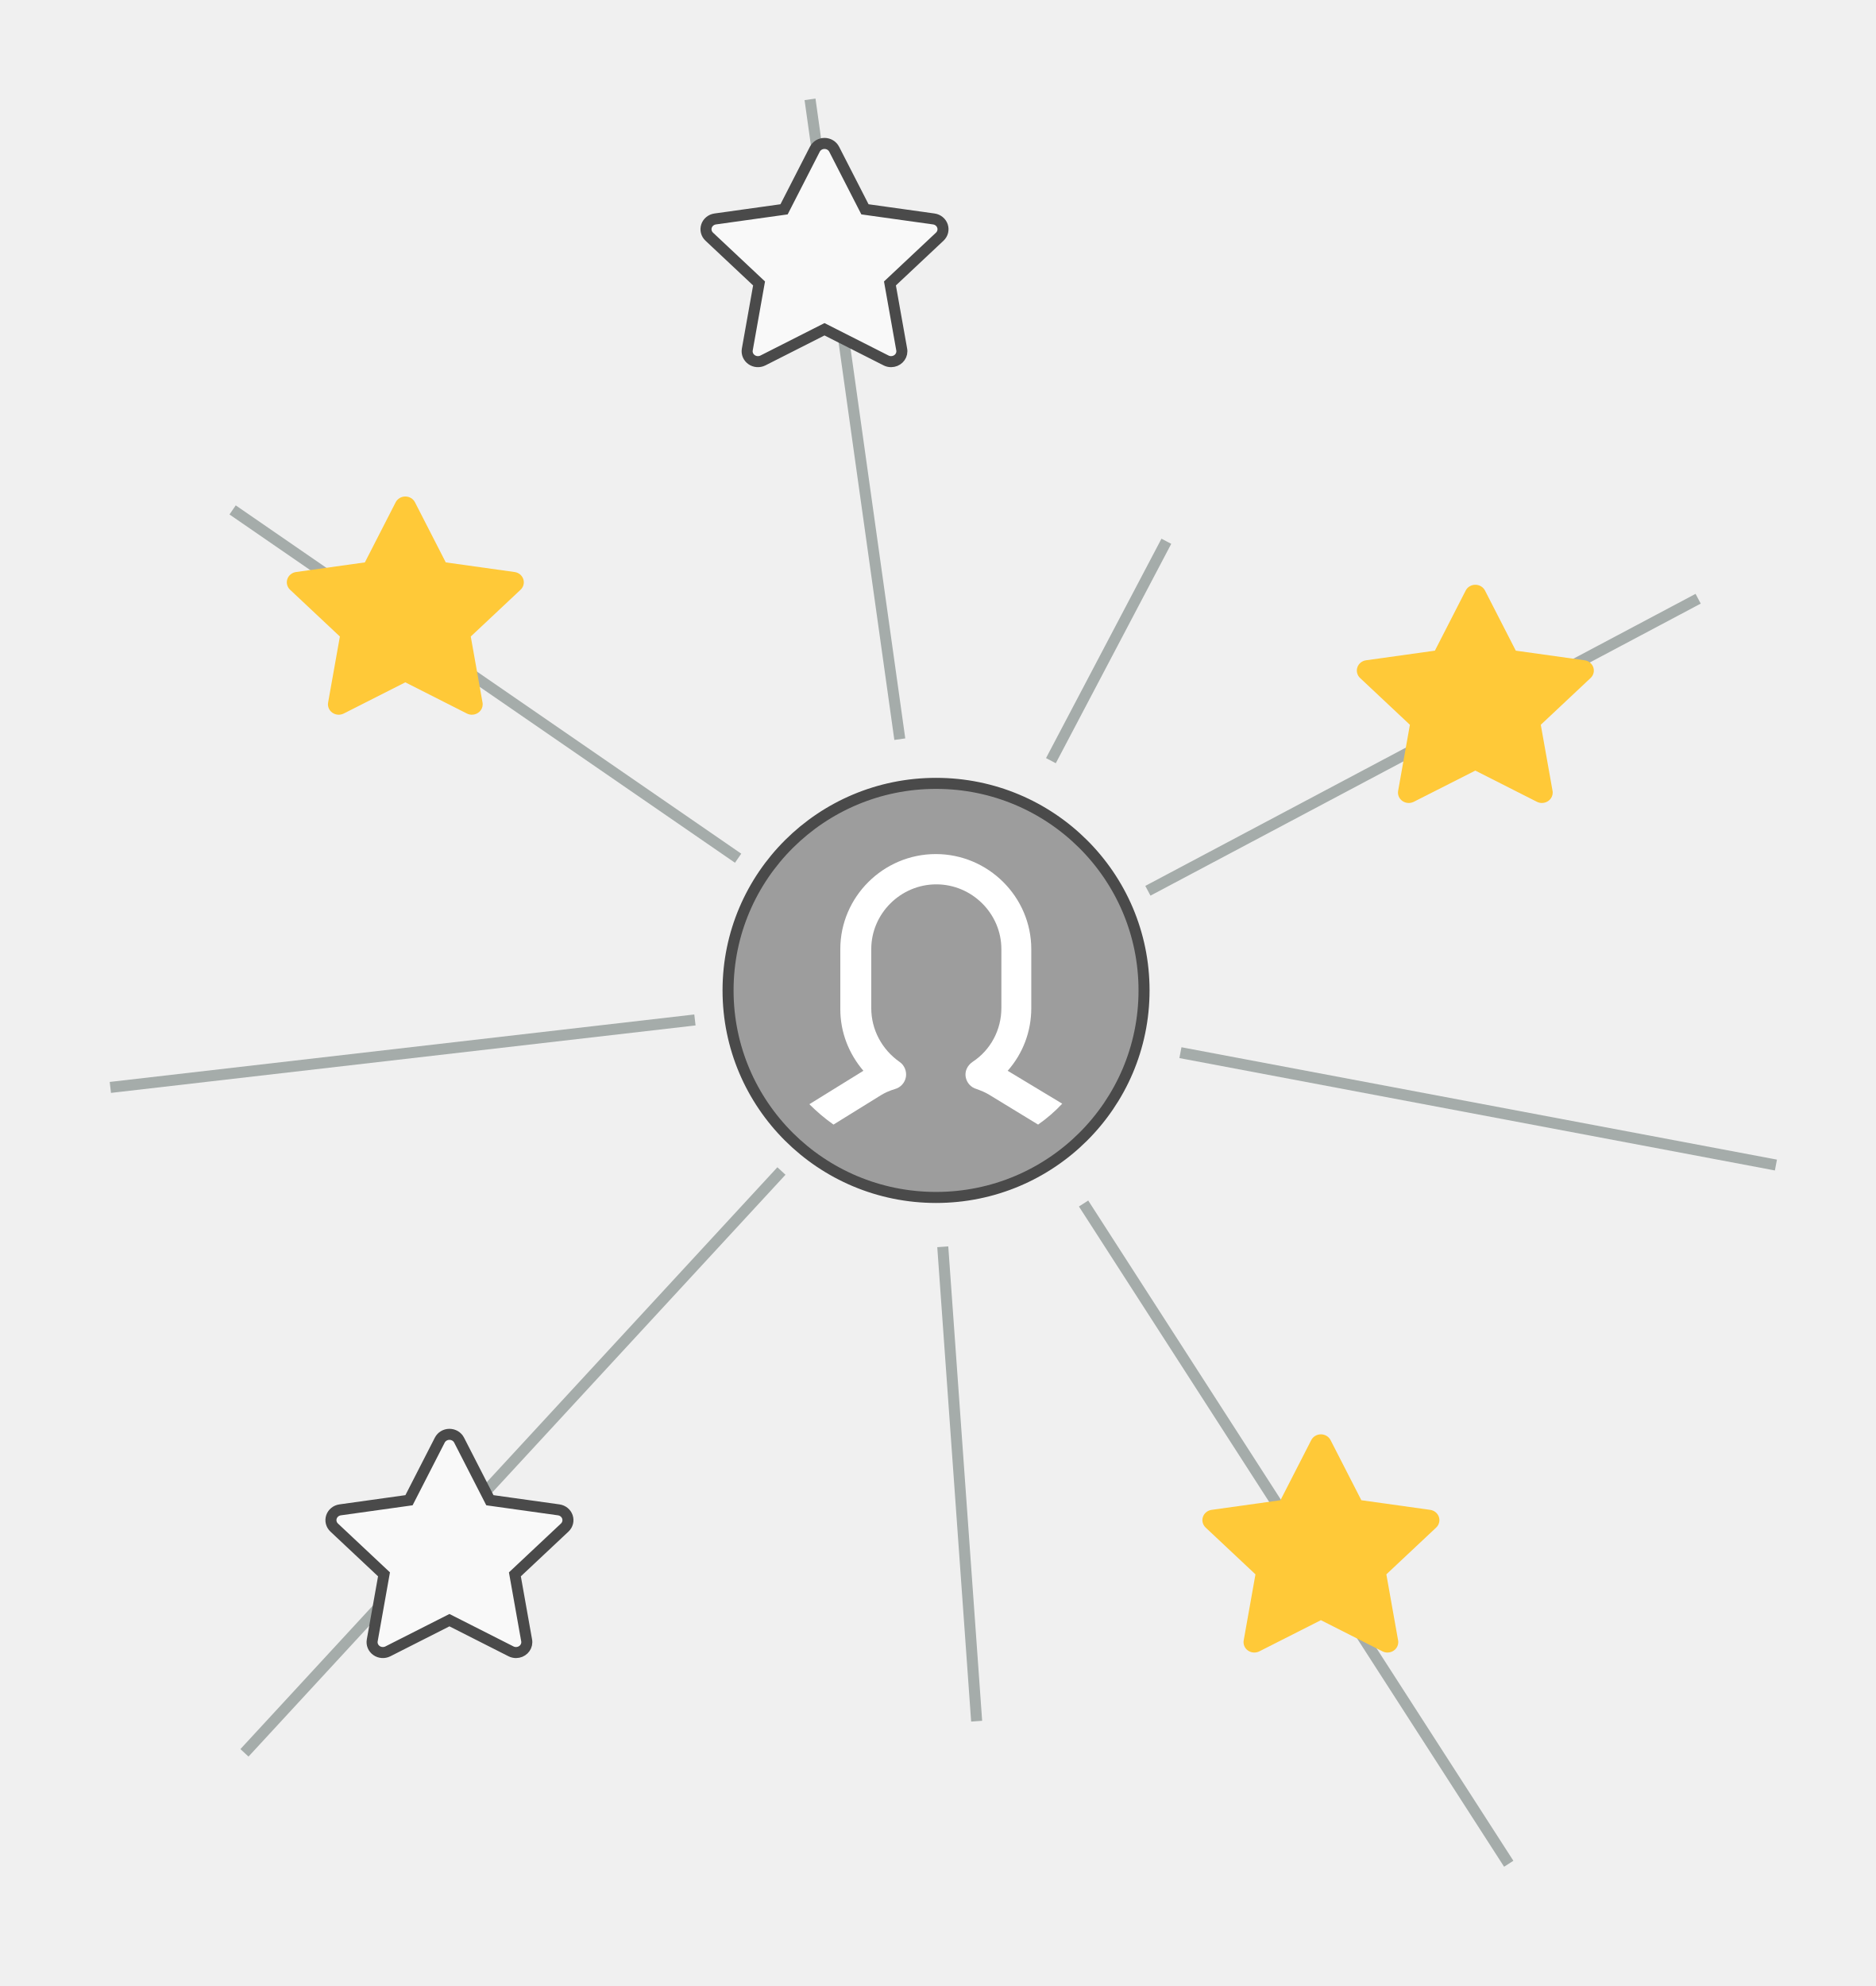
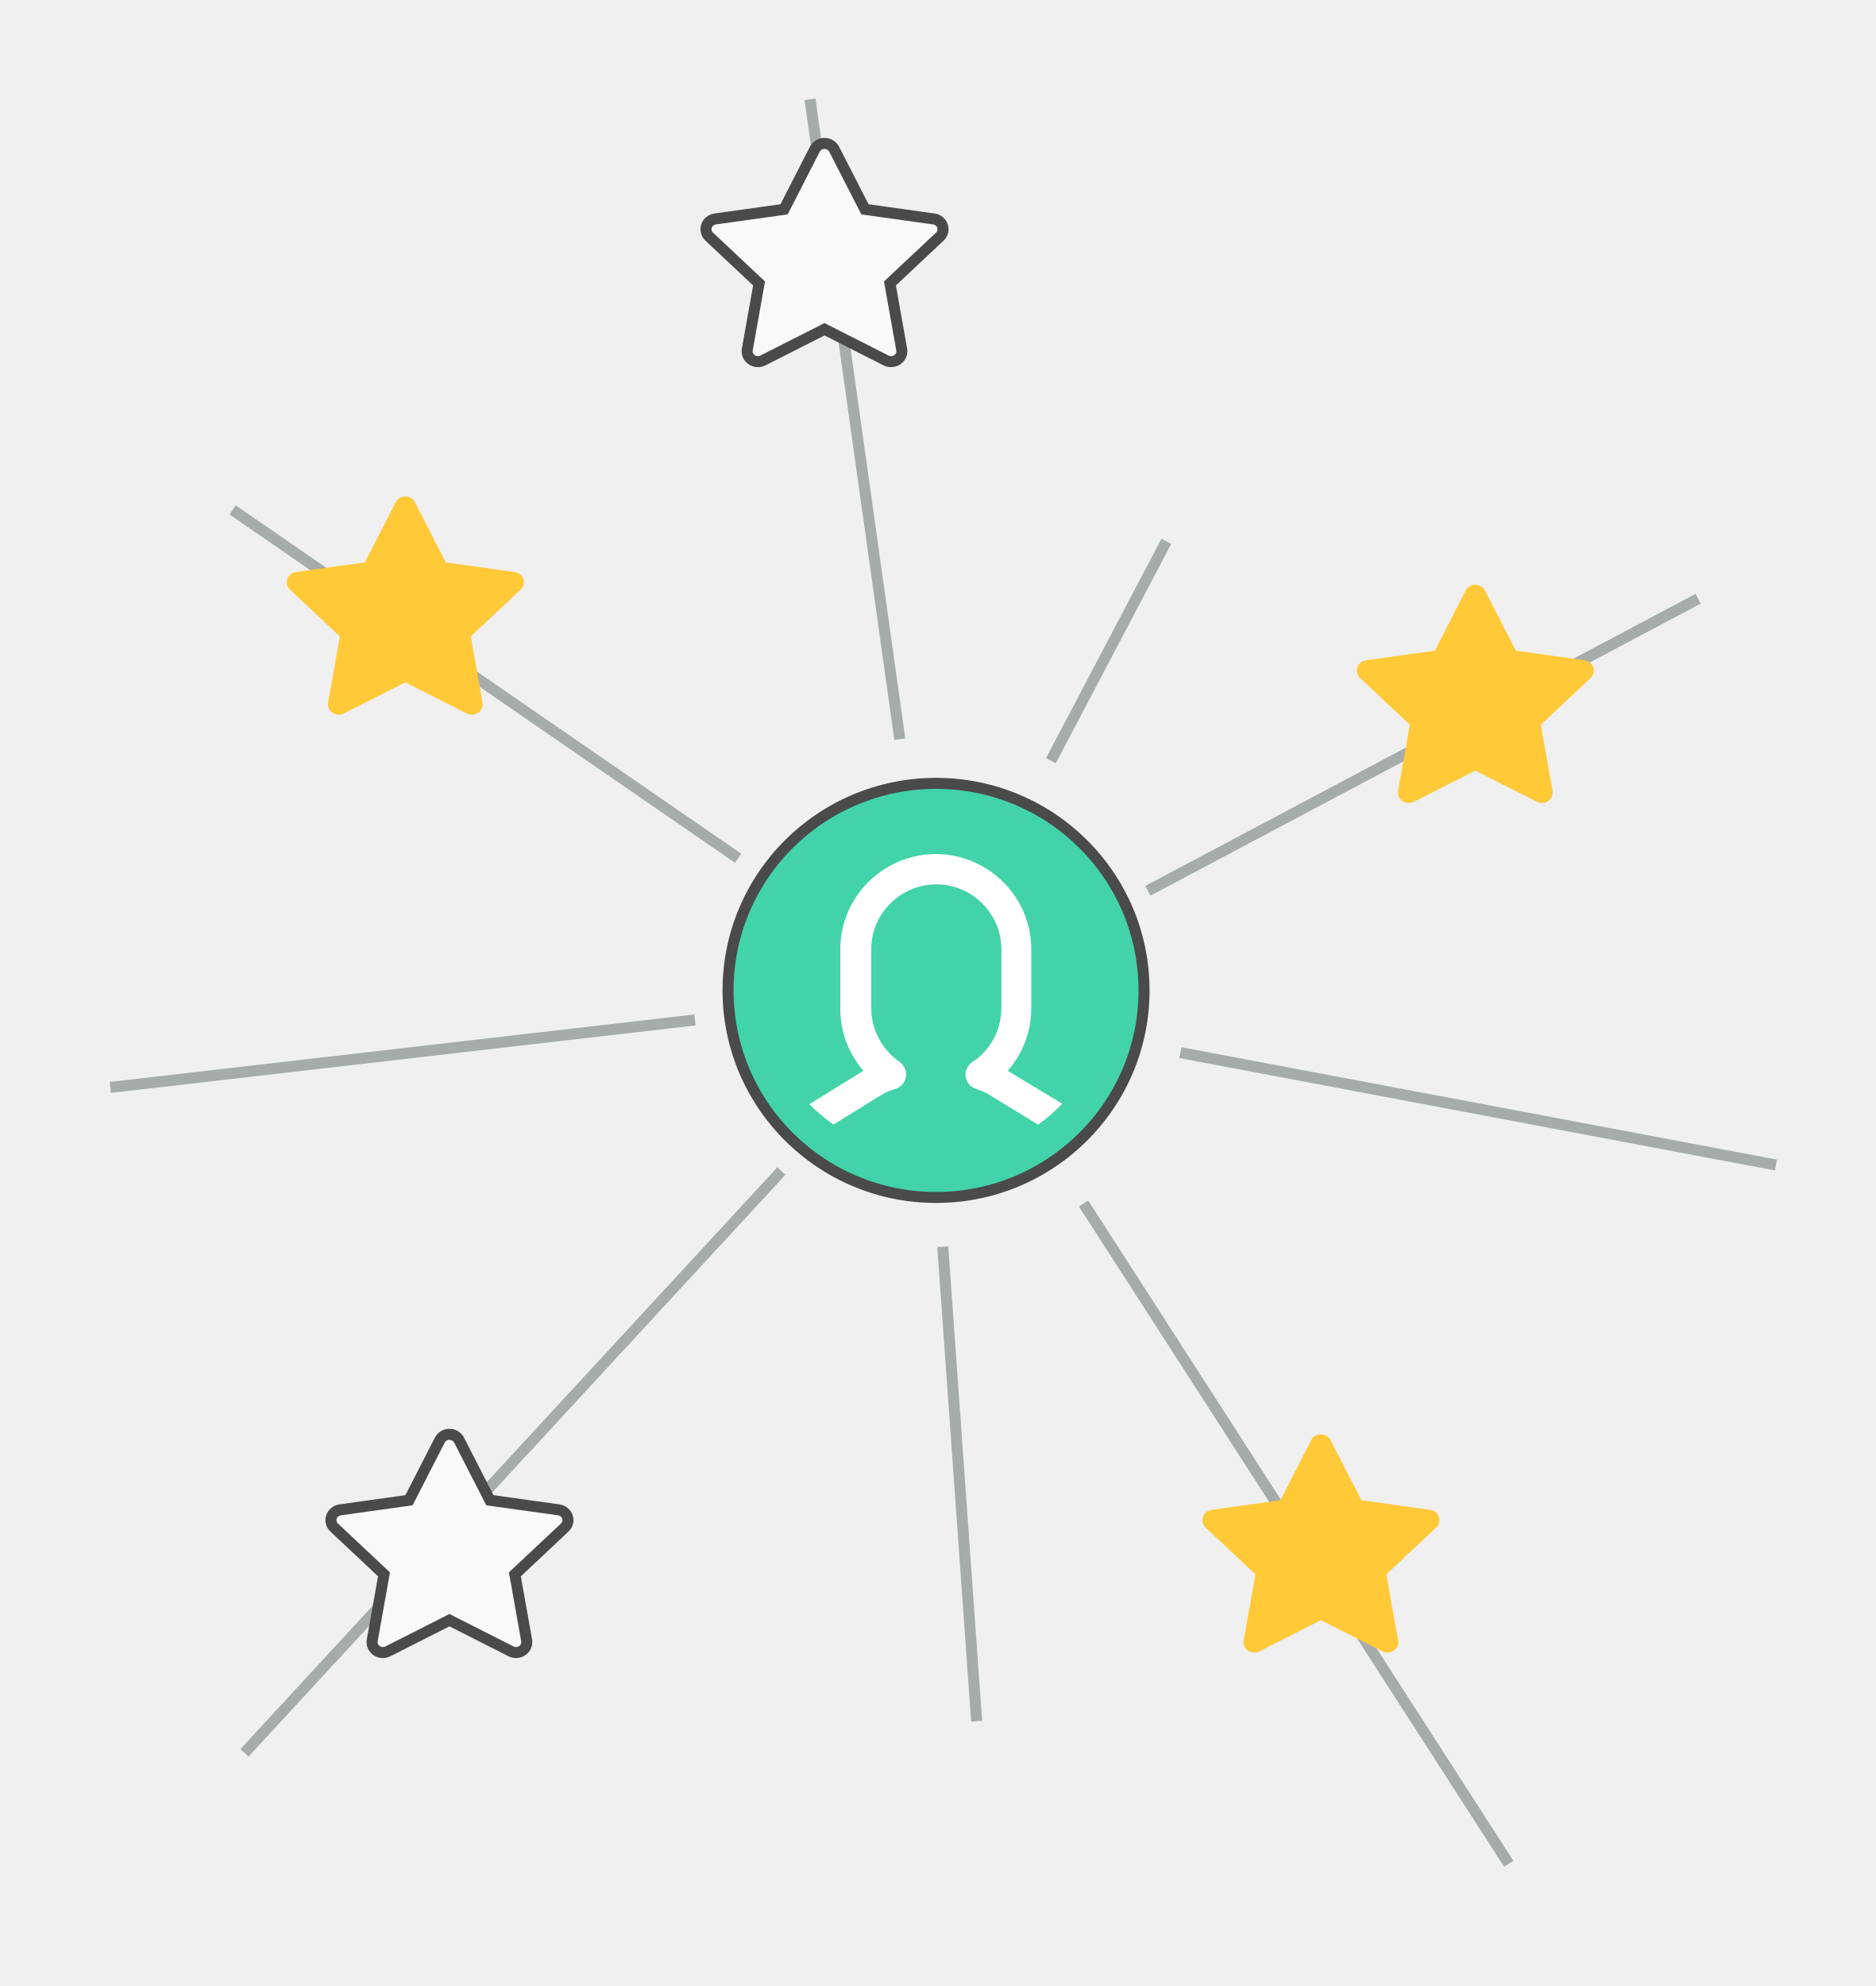
<svg xmlns="http://www.w3.org/2000/svg" width="170px" height="180px" viewBox="0 0 170 180" version="1.1">
  <defs />
  <g id="Page-1" stroke="none" stroke-width="1" fill="none" fill-rule="evenodd">
-     <g id="evaluate-copy-2">
+     <g id="evaluate-copy-3">
      <path d="M81.5,66.5 L73.5,9.5" id="Line" stroke="#A5ACAA" stroke-linecap="square" />
      <path d="M88.5,155.5 L85.5,113.5" id="Line" stroke="#A5ACAA" stroke-linecap="square" />
      <path d="M66.5,77.5 L21.5,46.5" id="Line-Copy-5" stroke="#A5ACAA" stroke-linecap="square" />
      <path d="M136.5,168.5 L98.5,109.5" id="Line-Copy" stroke="#A5ACAA" stroke-linecap="square" />
      <path d="M153.5,54.5 L104.5,80.5" id="Line-Copy-2" stroke="#A5ACAA" stroke-linecap="square" />
      <path d="M160.5,105.5 L107.5,95.5" id="Line-Copy-3" stroke="#A5ACAA" stroke-linecap="square" />
      <path d="M62.5,92.5 L10.5,98.5" id="Line-Copy-4" stroke="#A5ACAA" stroke-linecap="square" />
      <path d="M105.5,49.5 L95.5,68.5" id="Line-Copy-7" stroke="#A5ACAA" stroke-linecap="square" />
      <path d="M70.5,106.5 L22.5,158.5" id="Line-Copy-6" stroke="#A5ACAA" stroke-linecap="square" />
      <path d="M143.65,59.845 L137.41,58.972 L134.619,53.525 C134.455,53.203 134.115,53 133.743,53 C133.371,53 133.032,53.203 132.867,53.525 L130.077,58.972 L123.836,59.845 C123.468,59.897 123.163,60.145 123.048,60.486 C122.933,60.826 123.029,61.201 123.295,61.45 L127.811,65.69 L126.744,71.678 C126.681,72.031 126.832,72.388 127.133,72.598 C127.434,72.809 127.832,72.836 128.162,72.67 L133.743,69.843 L139.325,72.67 C139.468,72.742 139.624,72.778 139.779,72.778 C140.322,72.776 140.757,72.356 140.757,71.837 C140.757,71.765 140.749,71.694 140.733,71.627 L139.676,65.69 L144.191,61.451 C144.458,61.201 144.553,60.827 144.438,60.486 C144.324,60.145 144.018,59.897 143.65,59.845 Z" id="Shape-Copy-3" fill="#FFC938" />
      <path d="M129.65,136.845 L123.41,135.972 L120.619,130.525 C120.455,130.203 120.115,130 119.743,130 C119.371,130 119.032,130.203 118.867,130.525 L116.077,135.972 L109.836,136.845 C109.468,136.897 109.163,137.145 109.048,137.486 C108.933,137.826 109.029,138.201 109.295,138.45 L113.811,142.69 L112.744,148.678 C112.681,149.031 112.832,149.388 113.133,149.598 C113.434,149.809 113.832,149.836 114.162,149.67 L119.743,146.843 L125.325,149.67 C125.468,149.742 125.624,149.778 125.779,149.778 C126.322,149.776 126.757,149.356 126.757,148.837 C126.757,148.765 126.749,148.694 126.733,148.627 L125.676,142.69 L130.191,138.451 C130.458,138.201 130.553,137.827 130.438,137.486 C130.324,137.145 130.018,136.897 129.65,136.845 Z" id="Shape-Copy-4" fill="#FFC938" />
      <path d="M46.65,51.845 L40.41,50.972 L37.619,45.525 C37.455,45.203 37.115,45 36.743,45 C36.371,45 36.032,45.203 35.867,45.525 L33.077,50.972 L26.836,51.845 C26.468,51.897 26.163,52.145 26.048,52.486 C25.933,52.826 26.029,53.201 26.295,53.45 L30.811,57.69 L29.744,63.678 C29.681,64.031 29.832,64.388 30.133,64.598 C30.434,64.809 30.832,64.836 31.162,64.67 L36.743,61.843 L42.325,64.67 C42.468,64.742 42.624,64.778 42.779,64.778 C43.322,64.776 43.757,64.356 43.757,63.837 C43.757,63.765 43.749,63.694 43.733,63.627 L42.676,57.69 L47.191,53.451 C47.458,53.201 47.553,52.827 47.438,52.486 C47.324,52.145 47.018,51.897 46.65,51.845 Z" id="Shape-Copy-5" fill="#FFC938" />
      <path d="M84.65,19.845 L78.41,18.972 L75.619,13.525 C75.455,13.203 75.115,13 74.743,13 C74.371,13 74.032,13.203 73.867,13.525 L71.077,18.972 L64.836,19.845 C64.468,19.897 64.163,20.145 64.048,20.486 C63.933,20.826 64.029,21.201 64.295,21.45 L68.811,25.69 L67.744,31.678 C67.681,32.031 67.832,32.388 68.133,32.598 C68.434,32.809 68.832,32.836 69.162,32.67 L74.743,29.843 L80.325,32.67 C80.468,32.742 80.624,32.778 80.779,32.778 C81.322,32.776 81.757,32.356 81.757,31.837 C81.757,31.765 81.749,31.694 81.733,31.627 L80.676,25.69 L85.191,21.451 C85.458,21.201 85.553,20.827 85.438,20.486 C85.324,20.145 85.018,19.897 84.65,19.845 Z" id="Shape-Copy-7" stroke="#4A4A4A" fill="#F9F9F9" />
      <path d="M50.65,136.845 L44.41,135.972 L41.619,130.525 C41.455,130.203 41.115,130 40.743,130 C40.371,130 40.032,130.203 39.867,130.525 L37.077,135.972 L30.836,136.845 C30.468,136.897 30.163,137.145 30.048,137.486 C29.933,137.826 30.029,138.201 30.295,138.45 L34.811,142.69 L33.744,148.678 C33.681,149.031 33.832,149.388 34.133,149.598 C34.434,149.809 34.832,149.836 35.162,149.67 L40.743,146.843 L46.325,149.67 C46.468,149.742 46.624,149.778 46.779,149.778 C47.322,149.776 47.757,149.356 47.757,148.837 C47.757,148.765 47.749,148.694 47.733,148.627 L46.676,142.69 L51.191,138.451 C51.458,138.201 51.553,137.827 51.438,137.486 C51.324,137.145 51.018,136.897 50.65,136.845 Z" id="Shape-Copy-8" stroke="#4A4A4A" fill="#F9F9F9" />
      <g id="avatar-blue-copy-3" transform="translate(66, 71)">
-         <ellipse id="Oval-3" stroke="#4A4A4A" fill="#9D9D9D" cx="18.855" cy="18.765" rx="18.855" ry="18.765" />
+         <ellipse id="Oval-3" stroke="#4A4A4A" fill="#42D3AA" cx="18.855" cy="18.765" rx="18.855" ry="18.765" />
        <path d="M23.683,28.228 C23.302,27.991 22.922,27.849 22.541,27.707 C22.018,27.565 21.638,27.139 21.543,26.618 C21.448,26.098 21.685,25.577 22.161,25.246 C23.826,24.157 24.777,22.311 24.777,20.371 L24.777,15.022 C24.777,11.803 22.113,9.153 18.879,9.153 C15.645,9.153 12.982,11.803 12.982,15.022 L12.982,20.371 C12.982,22.311 13.933,24.11 15.55,25.246 C15.978,25.53 16.216,26.098 16.121,26.618 C16.026,27.139 15.645,27.565 15.122,27.707 C14.646,27.849 14.218,28.038 13.838,28.275 L9.557,30.926 C8.749,30.358 8.036,29.742 7.37,29.08 L12.268,26.05 C10.937,24.488 10.176,22.548 10.176,20.465 L10.176,15.022 C10.176,10.289 14.076,6.408 18.832,6.408 C23.588,6.408 27.488,10.289 27.488,15.022 L27.488,20.371 C27.488,22.5 26.727,24.488 25.348,26.05 L30.294,29.032 C29.628,29.742 28.915,30.358 28.106,30.926 L23.683,28.228 Z" id="Shape-Copy-3" fill="#FFFFFF" />
      </g>
    </g>
  </g>
</svg>
